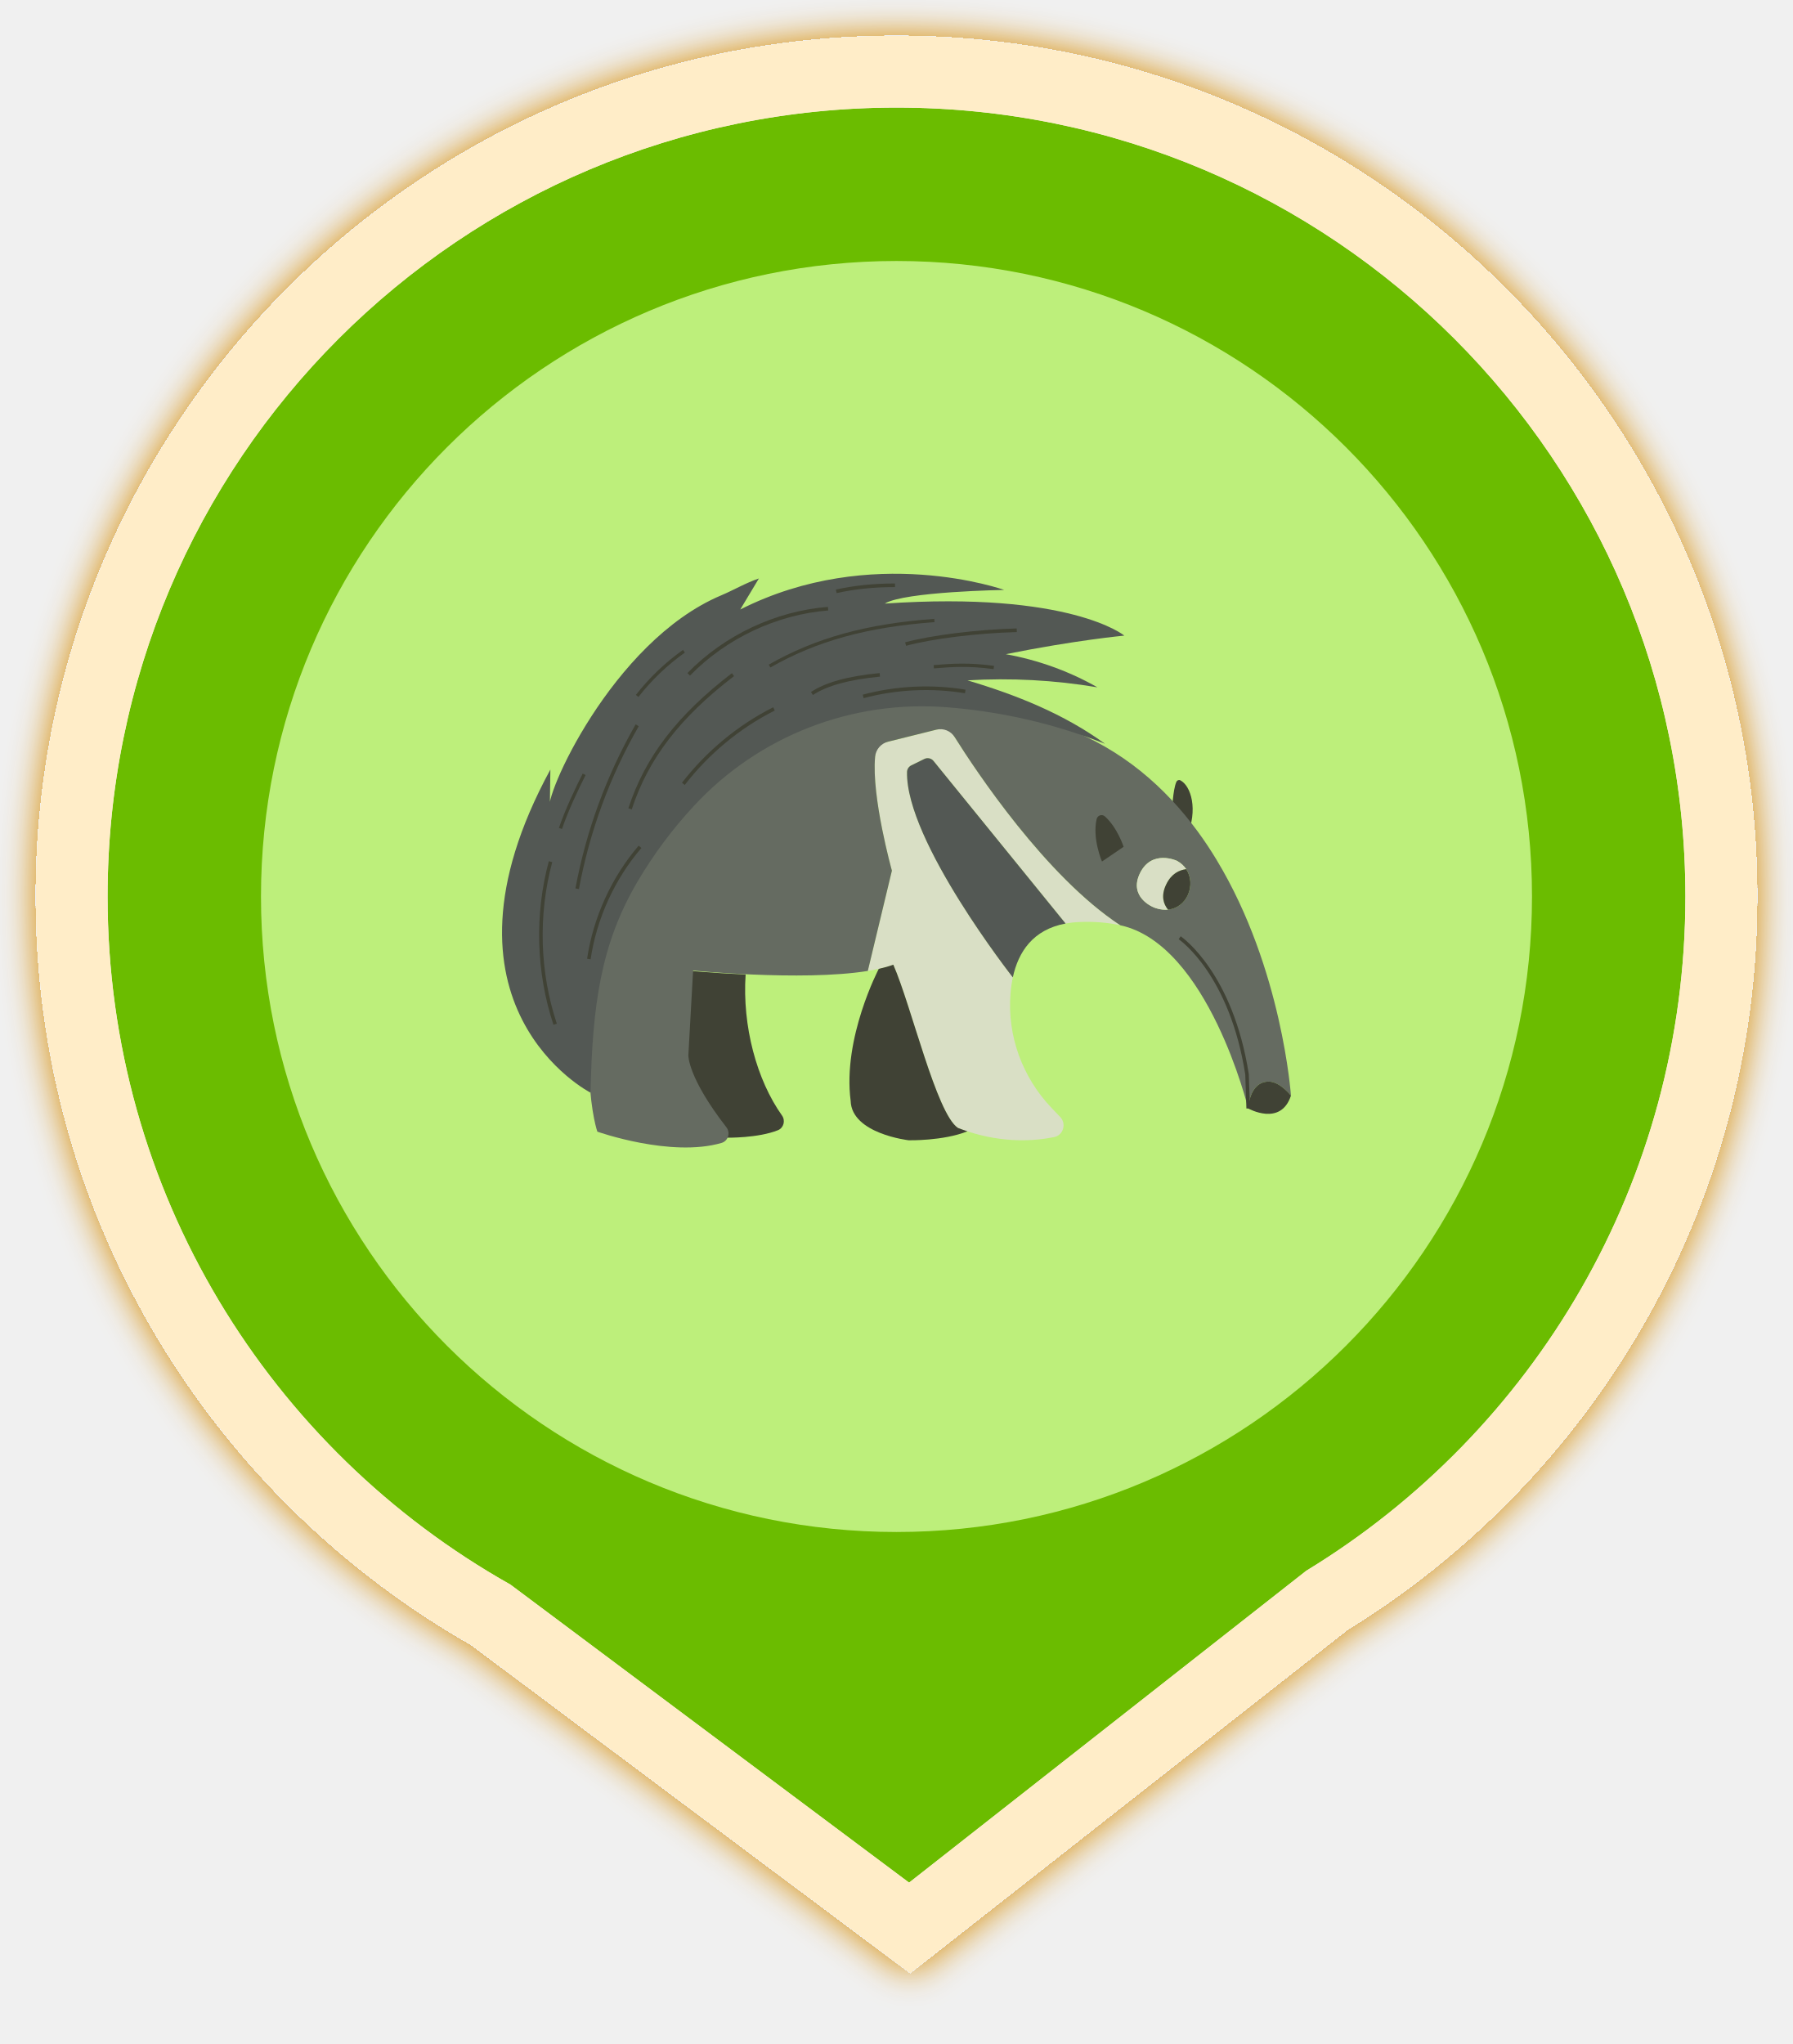
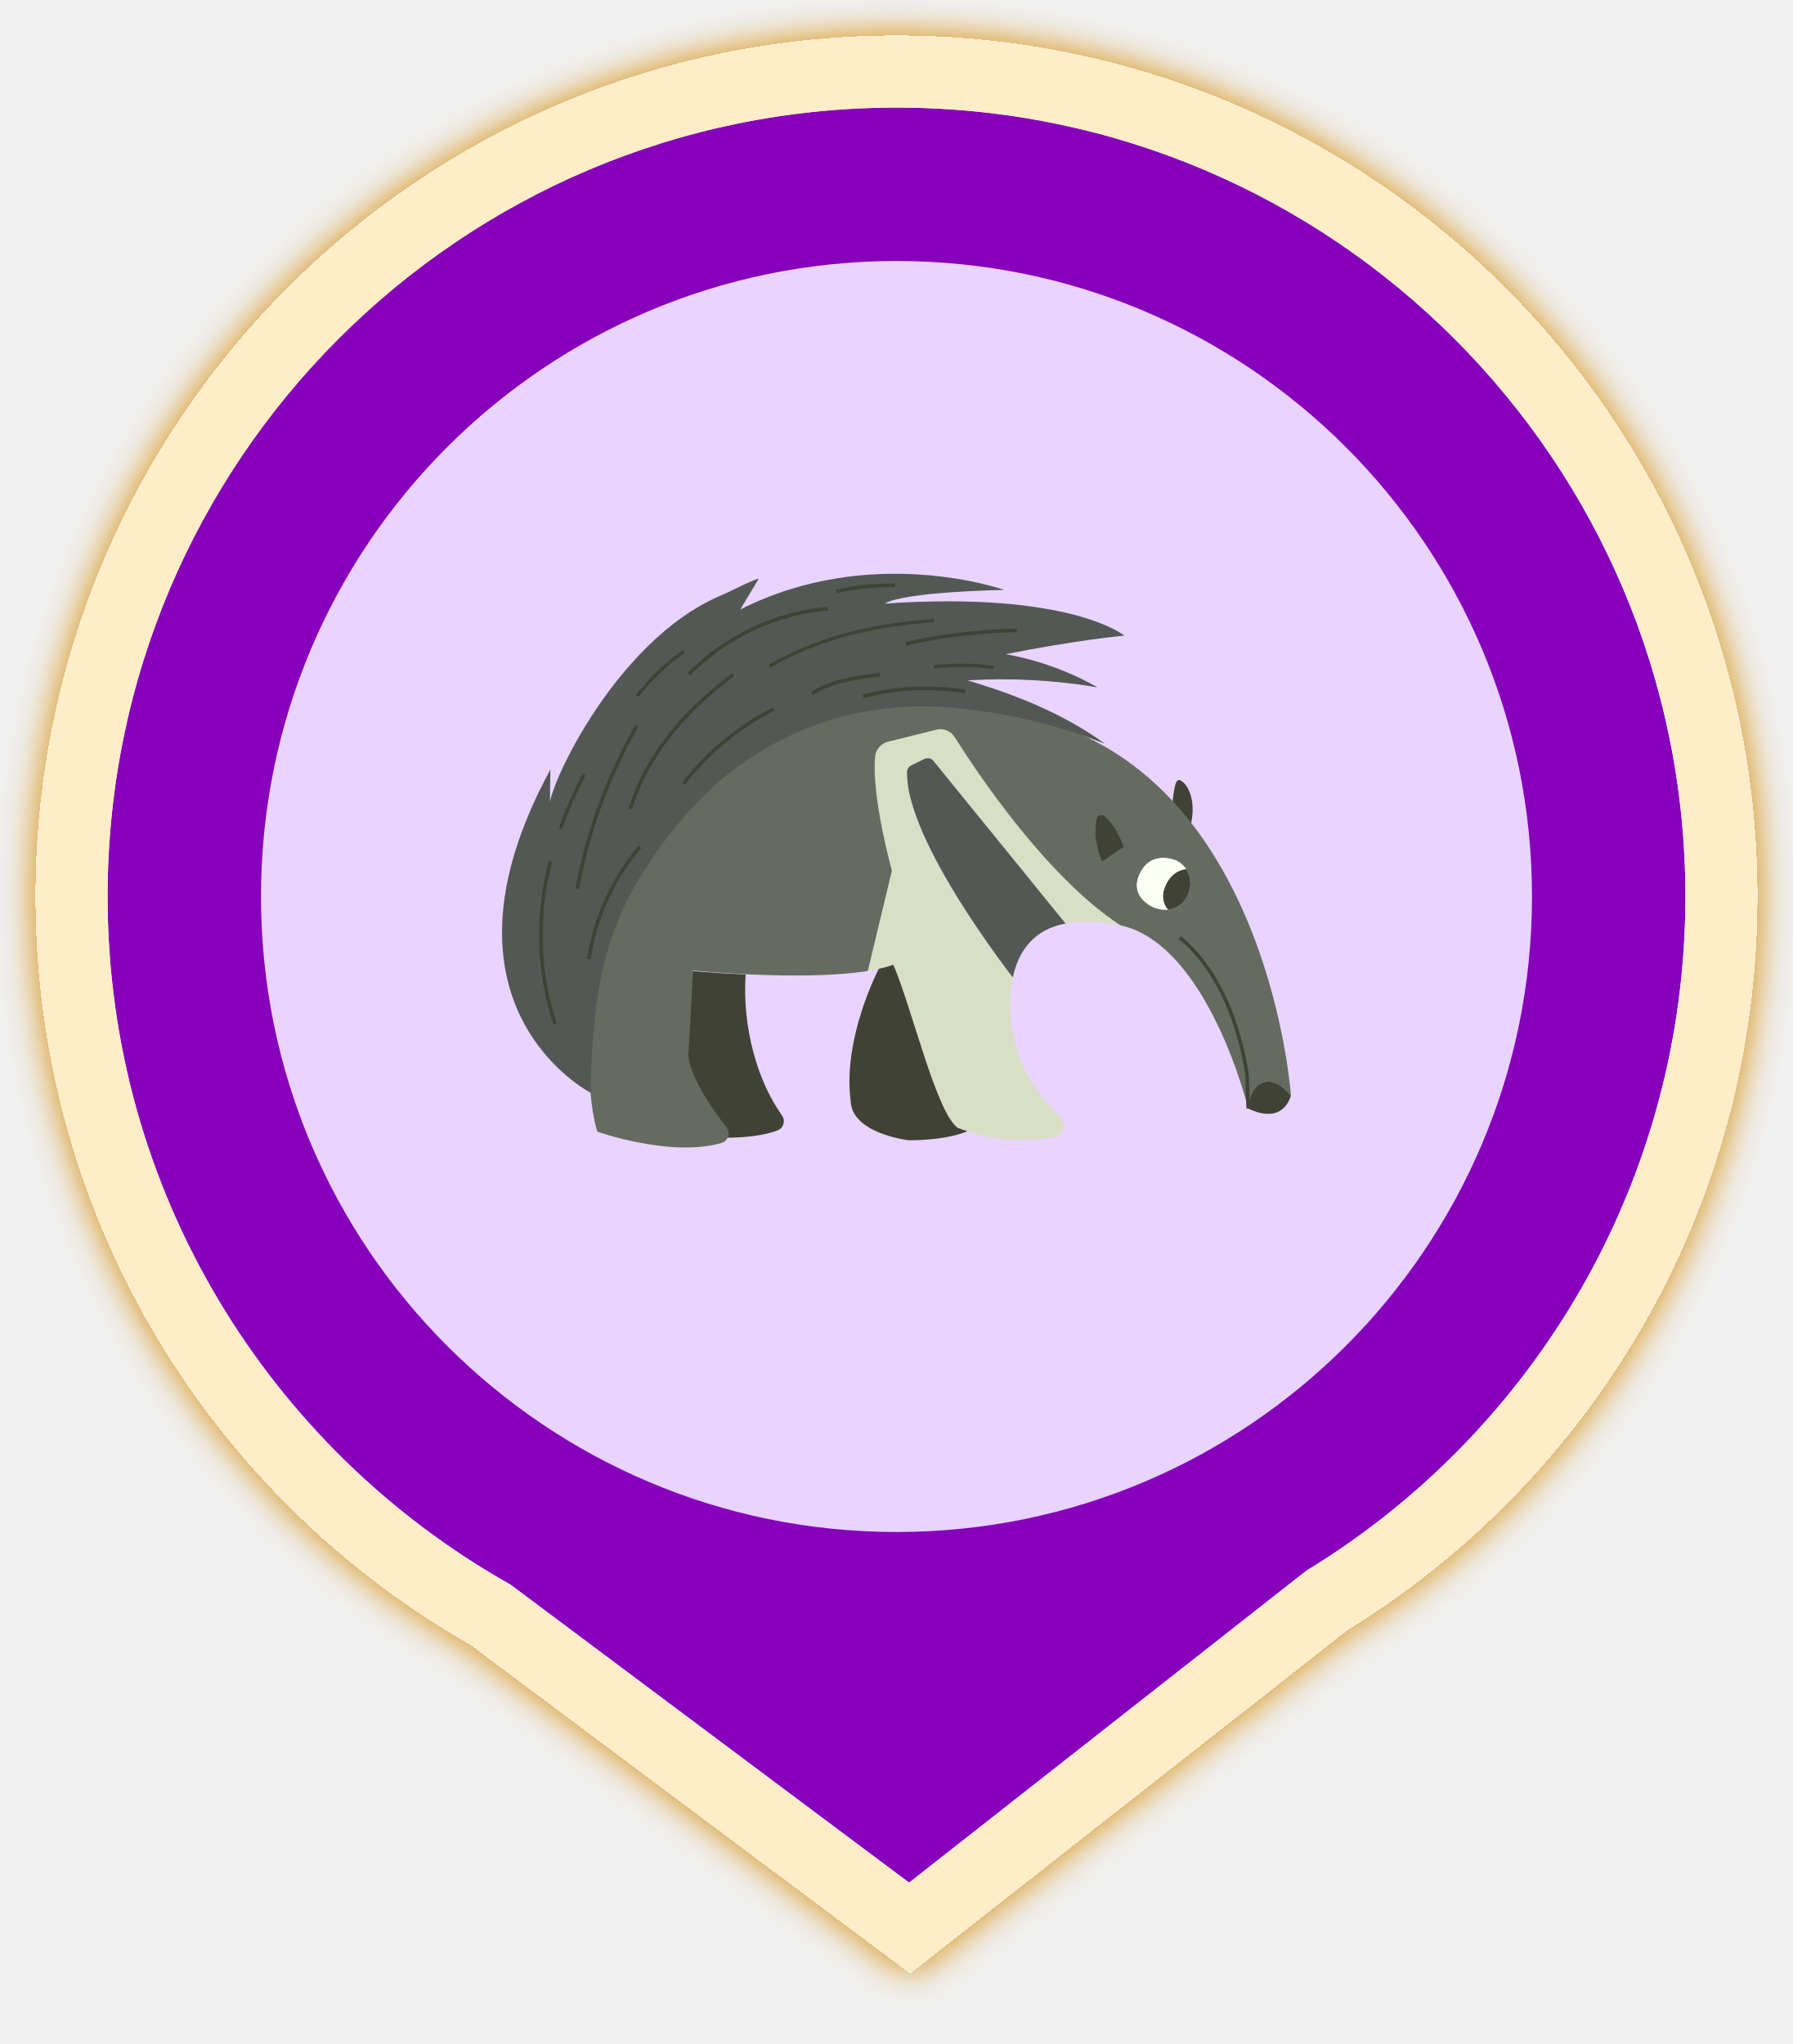
- <svg xmlns="http://www.w3.org/2000/svg" width="50" height="57" viewBox="0 0 50 57" fill="none">
+ <svg xmlns="http://www.w3.org/2000/svg" xmlns:xlink="http://www.w3.org/1999/xlink" width="50" height="57" viewBox="0 0 50 57" fill="none">
  <g filter="url(#filter0_d_647_3491)">
-     <mask id="path-1-outside-1_647_3491" maskUnits="userSpaceOnUse" x="1" y="1" width="48" height="55" fill="black">
+     <use xlink:href="#stroke0_647_3491" fill="#8700BC" />
+     <mask id="stroke1_647_3491" maskUnits="userSpaceOnUse" x="1" y="1" width="48" height="55" fill="black">
      <rect fill="white" x="1" y="1" width="48" height="55" />
-       <path d="M25 3C37.15 3 47 12.85 47 25C47 32.965 42.766 39.942 36.427 43.803L25.351 52.5L14.233 44.188C7.53 40.418 3 33.239 3 25C3 12.85 12.85 3 25 3Z" />
+       <use xlink:href="#stroke0_647_3491" />
    </mask>
-     <path d="M25 3C37.15 3 47 12.85 47 25C47 32.965 42.766 39.942 36.427 43.803L25.351 52.5L14.233 44.188C7.53 40.418 3 33.239 3 25C3 12.85 12.85 3 25 3Z" fill="#6BBC00" />
-     <path d="M36.427 43.803L35.386 42.095L35.285 42.156L35.192 42.23L36.427 43.803ZM25.351 52.5L24.153 54.102L25.38 55.02L26.586 54.073L25.351 52.5ZM14.233 44.188L15.431 42.586L15.327 42.508L15.214 42.444L14.233 44.188ZM25 3V5C36.046 5 45 13.954 45 25H47H49C49 11.745 38.255 1 25 1V3ZM47 25H45C45 32.239 41.155 38.581 35.386 42.095L36.427 43.803L37.467 45.511C44.378 41.302 49 33.692 49 25H47ZM36.427 43.803L35.192 42.23L24.115 50.927L25.351 52.5L26.586 54.073L37.662 45.376L36.427 43.803ZM25.351 52.5L26.548 50.898L15.431 42.586L14.233 44.188L13.036 45.789L24.153 54.102L25.351 52.5ZM14.233 44.188L15.214 42.444C9.114 39.014 5 32.487 5 25H3H1C1 33.991 5.945 41.821 13.253 45.931L14.233 44.188ZM3 25H5C5 13.954 13.954 5 25 5V3V1C11.745 1 1 11.745 1 25H3Z" fill="#FFEDC8" mask="url(#path-1-outside-1_647_3491)" />
-     <circle cx="25" cy="25" r="17.722" fill="#BDEF7B" />
+     <path d="M25 3C37.15 3 47 12.85 47 25C47 32.965 42.766 39.942 36.427 43.803L25.351 52.5L14.233 44.188C7.53 40.418 3 33.239 3 25C3 12.85 12.85 3 25 3Z" stroke-width="4" stroke="#FFEDC8" mask="url(#stroke1_647_3491)" />
+     <circle cx="25" cy="25" r="17.722" fill="#E8D4FF" />
  </g>
  <path d="M33.091 23.34C32.924 23.063 32.88 22.911 32.684 22.645C32.685 22.621 32.703 22.037 32.805 21.803C32.824 21.76 32.874 21.739 32.915 21.76C33.209 21.91 33.423 22.575 33.091 23.34V23.34Z" fill="#404235" />
  <path d="M21.695 31.517C21.14 31.741 20.276 31.726 20.276 31.726C18.95 30.119 18.98 29.426 18.98 29.426L19.111 27.062C19.111 27.062 19.836 27.134 20.789 27.174H20.793C20.696 28.614 21.103 30.117 21.807 31.107C21.908 31.249 21.855 31.452 21.695 31.517V31.517Z" fill="#404235" />
  <path d="M31.24 25.802C30.908 25.73 30.53 25.694 30.105 25.712C29.966 25.717 29.836 25.732 29.716 25.754L26.031 21.218C25.97 21.143 25.867 21.12 25.782 21.162L25.411 21.343C25.342 21.377 25.296 21.448 25.294 21.526C25.252 23.446 28.244 27.256 28.244 27.256C28.213 27.402 28.192 27.551 28.18 27.702C28.082 28.885 28.514 30.049 29.326 30.898L29.566 31.149C29.746 31.338 29.651 31.657 29.398 31.709C28.869 31.817 28 31.886 26.978 31.549C26.891 31.521 26.802 31.489 26.713 31.454C26.111 31.049 25.419 28.063 24.911 26.903C24.79 26.947 24.654 26.985 24.505 27.019C24.408 27.04 24.306 27.059 24.199 27.076L24.872 24.28C24.872 24.28 24.159 21.726 24.469 20.759L26.444 20.266C26.444 20.266 28.747 24.165 31.24 25.803L31.24 25.802Z" fill="#D9DFC5" />
  <path d="M29.715 25.754C28.808 25.923 28.398 26.541 28.244 27.256C28.244 27.256 25.254 23.45 25.294 21.529C25.295 21.449 25.343 21.377 25.414 21.343L25.778 21.164C25.866 21.121 25.971 21.145 26.033 21.221L29.716 25.755L29.715 25.754Z" fill="#535854" />
  <path d="M33.933 23.99V23.989C33.766 23.712 33.586 23.44 33.391 23.175C32.493 21.954 31.292 20.891 29.685 20.291C23.608 18.253 17.599 20.386 16.938 25C15.965 29.632 16.658 31.558 16.658 31.558C16.658 31.558 18.708 32.286 20.122 31.872C20.306 31.818 20.376 31.589 20.257 31.436C19.17 30.037 19.196 29.428 19.196 29.428L19.328 27.065C19.328 27.065 20.052 27.137 21.005 27.177H21.009C22.014 27.219 23.271 27.226 24.2 27.076L24.872 24.279C24.872 24.279 24.299 22.226 24.404 21.104C24.423 20.9 24.568 20.733 24.763 20.684L26.112 20.348C26.308 20.299 26.514 20.382 26.623 20.556C27.21 21.491 29.159 24.434 31.24 25.802C33.694 26.334 34.808 30.912 34.808 30.912C34.808 30.912 34.834 30.148 35.398 30.163C35.707 30.177 36 30.554 36 30.554C36 30.554 35.759 27.013 33.933 23.99ZM32.571 25.365C32.523 25.37 32.473 25.37 32.421 25.364C32.261 25.348 32.157 25.294 32.157 25.294C32.157 25.294 31.463 25.016 31.791 24.348C32.119 23.679 32.818 24.003 32.818 24.003C32.818 24.003 32.822 24.006 32.831 24.01C32.939 24.071 33.02 24.15 33.079 24.238C33.361 24.661 33.109 25.314 32.571 25.365Z" fill="#656B61" />
  <path d="M36 30.553C35.715 31.425 34.808 30.911 34.808 30.911C34.808 30.911 34.834 30.148 35.398 30.162C35.707 30.176 36 30.553 36 30.553Z" fill="#404235" />
  <path d="M26.977 31.549C26.296 31.821 25.339 31.798 25.339 31.798C25.339 31.798 23.749 31.616 23.722 30.7C23.491 28.949 24.506 27.018 24.506 27.018C24.654 26.985 24.79 26.947 24.911 26.902C25.419 28.062 26.111 31.048 26.713 31.454C26.803 31.488 26.891 31.52 26.978 31.548L26.977 31.549Z" fill="#404235" />
  <path d="M29.681 25.79L29.68 25.79L29.75 25.719L29.681 25.79Z" fill="#FF0000" />
  <path d="M34.758 30.913L34.726 29.965C34.295 27.204 32.928 26.233 32.87 26.192L32.925 26.109C32.984 26.15 34.386 27.146 34.824 29.952L34.825 29.958L34.857 30.91L34.759 30.913H34.758Z" fill="#404235" />
-   <path d="M32.524 24.657C32.365 24.981 32.446 25.213 32.571 25.366C32.523 25.371 32.473 25.371 32.421 25.366C32.261 25.349 32.157 25.296 32.157 25.296C32.157 25.296 31.463 25.017 31.791 24.349C32.119 23.68 32.818 24.005 32.818 24.005C32.818 24.005 32.822 24.007 32.831 24.012C32.939 24.072 33.021 24.151 33.079 24.239C32.883 24.262 32.667 24.364 32.524 24.657Z" fill="#D9DFC5" />
+   <path d="M32.524 24.657C32.365 24.981 32.446 25.213 32.571 25.366C32.523 25.371 32.473 25.371 32.421 25.366C32.261 25.349 32.157 25.296 32.157 25.296C32.157 25.296 31.463 25.017 31.791 24.349C32.119 23.68 32.818 24.005 32.818 24.005C32.818 24.005 32.822 24.007 32.831 24.012C32.939 24.072 33.021 24.151 33.079 24.239C32.883 24.262 32.667 24.364 32.524 24.657Z" fill="#FCFFF3" />
  <path d="M32.571 25.366C32.446 25.213 32.365 24.98 32.524 24.657C32.667 24.364 32.883 24.262 33.079 24.238C33.361 24.662 33.109 25.315 32.571 25.366Z" fill="#404235" />
  <path d="M30.73 24.025C30.73 24.025 30.456 23.391 30.581 22.842C30.605 22.737 30.73 22.695 30.81 22.765C31.159 23.075 31.334 23.614 31.334 23.614" fill="#404235" />
  <path d="M26.977 18.972C28.342 19.379 29.663 19.904 30.815 20.742C29.407 20.182 27.916 19.841 26.408 19.723C23.766 19.515 21.171 20.51 19.351 22.473C18.755 23.116 18.224 23.826 17.772 24.596C16.761 26.317 16.519 28.018 16.468 30.471C16.468 30.471 11.761 28.06 15.348 21.46C15.348 21.46 15.333 22.576 15.332 22.575C15.112 22.325 17.047 17.895 20.11 16.603C20.465 16.453 20.799 16.254 21.163 16.131C20.99 16.419 20.817 16.709 20.643 16.997C24.318 15.136 28.004 16.451 28.004 16.451C28.004 16.451 25.225 16.496 24.673 16.832C29.855 16.478 31.353 17.725 31.353 17.725C31.353 17.725 29.985 17.852 28.048 18.243C28.942 18.404 29.811 18.716 30.603 19.167C29.407 18.965 28.187 18.9 26.976 18.973L26.977 18.972Z" fill="#535854" />
  <path d="M15.435 28.579C14.95 27.121 14.903 25.5 15.305 24.016L15.4 24.042C15.004 25.508 15.049 27.107 15.528 28.546L15.435 28.578V28.579Z" fill="#404235" />
  <path d="M16.144 24.793L16.047 24.774C16.348 23.159 16.913 21.621 17.726 20.201L17.812 20.252C17.004 21.661 16.443 23.189 16.144 24.793V24.793Z" fill="#404235" />
  <path d="M17.617 22.571L17.523 22.539C17.993 21.105 18.883 19.944 20.41 18.773L20.47 18.854C18.959 20.011 18.08 21.158 17.617 22.571Z" fill="#404235" />
  <path d="M19.24 18.84L19.17 18.769C20.202 17.712 21.63 17.039 23.088 16.924L23.096 17.024C21.66 17.138 20.255 17.8 19.24 18.841V18.84Z" fill="#404235" />
  <path d="M21.482 18.614L21.438 18.534C22.741 17.79 24.165 17.396 26.054 17.258L26.061 17.349C24.185 17.487 22.773 17.877 21.482 18.614Z" fill="#404235" />
  <path d="M16.469 26.752L16.372 26.736C16.544 25.581 17.055 24.461 17.811 23.582L17.886 23.648C17.142 24.513 16.639 25.615 16.47 26.752H16.469Z" fill="#404235" />
  <path d="M19.095 21.89L19.018 21.828C19.698 20.948 20.578 20.22 21.562 19.723L21.606 19.813C20.634 20.303 19.766 21.022 19.095 21.89H19.095Z" fill="#404235" />
  <path d="M24.083 19.469L24.058 19.372C24.987 19.124 25.978 19.076 26.925 19.233L26.91 19.332C25.976 19.178 24.999 19.225 24.083 19.469Z" fill="#404235" />
  <path d="M25.267 18.009L25.241 17.912C25.98 17.713 27.23 17.557 28.353 17.525L28.355 17.626C27.239 17.657 25.998 17.811 25.267 18.009Z" fill="#404235" />
  <path d="M22.669 19.382L22.616 19.297C23.026 19.026 23.652 18.854 24.53 18.77L24.54 18.869C23.677 18.952 23.066 19.12 22.669 19.381V19.382Z" fill="#404235" />
  <path d="M27.708 18.66C27.004 18.562 26.524 18.6 26.06 18.638L26.043 18.639L26.036 18.548L26.053 18.546C26.522 18.508 27.007 18.469 27.72 18.569L27.708 18.66Z" fill="#404235" />
  <path d="M17.803 19.436L17.732 19.379C18.109 18.898 18.551 18.475 19.047 18.123L19.098 18.198C18.61 18.545 18.174 18.962 17.803 19.436V19.436Z" fill="#404235" />
  <path d="M23.331 16.54L23.309 16.442C23.812 16.328 24.368 16.271 24.959 16.271V16.372C24.953 16.372 24.947 16.372 24.942 16.372C24.364 16.372 23.822 16.429 23.331 16.54Z" fill="#404235" />
  <path d="M15.672 23.118L15.586 23.088C15.771 22.546 16.053 21.963 16.25 21.572L16.33 21.614C16.135 22.003 15.854 22.582 15.672 23.118Z" fill="#404235" />
  <defs>
    <filter id="filter0_d_647_3491" x="0" y="0" width="50" height="56.02" filterUnits="userSpaceOnUse" color-interpolation-filters="sRGB">
      <feFlood flood-opacity="0" result="BackgroundImageFix" />
      <feColorMatrix in="SourceAlpha" type="matrix" values="0 0 0 0 0 0 0 0 0 0 0 0 0 0 0 0 0 0 127 0" result="hardAlpha" />
      <feOffset />
      <feGaussianBlur stdDeviation="0.5" />
      <feComposite in2="hardAlpha" operator="out" />
      <feColorMatrix type="matrix" values="0 0 0 0 0.839 0 0 0 0 0.545 0 0 0 0 0 0 0 0 1 0" />
      <feBlend mode="normal" in2="BackgroundImageFix" result="effect1_dropShadow_647_3491" />
      <feBlend mode="normal" in="SourceGraphic" in2="effect1_dropShadow_647_3491" result="shape" />
    </filter>
+     <path id="stroke0_647_3491" d="M25 3C37.15 3 47 12.85 47 25C47 32.965 42.766 39.942 36.427 43.803L25.351 52.5L14.233 44.188C7.53 40.418 3 33.239 3 25C3 12.85 12.85 3 25 3Z" />
  </defs>
</svg>
